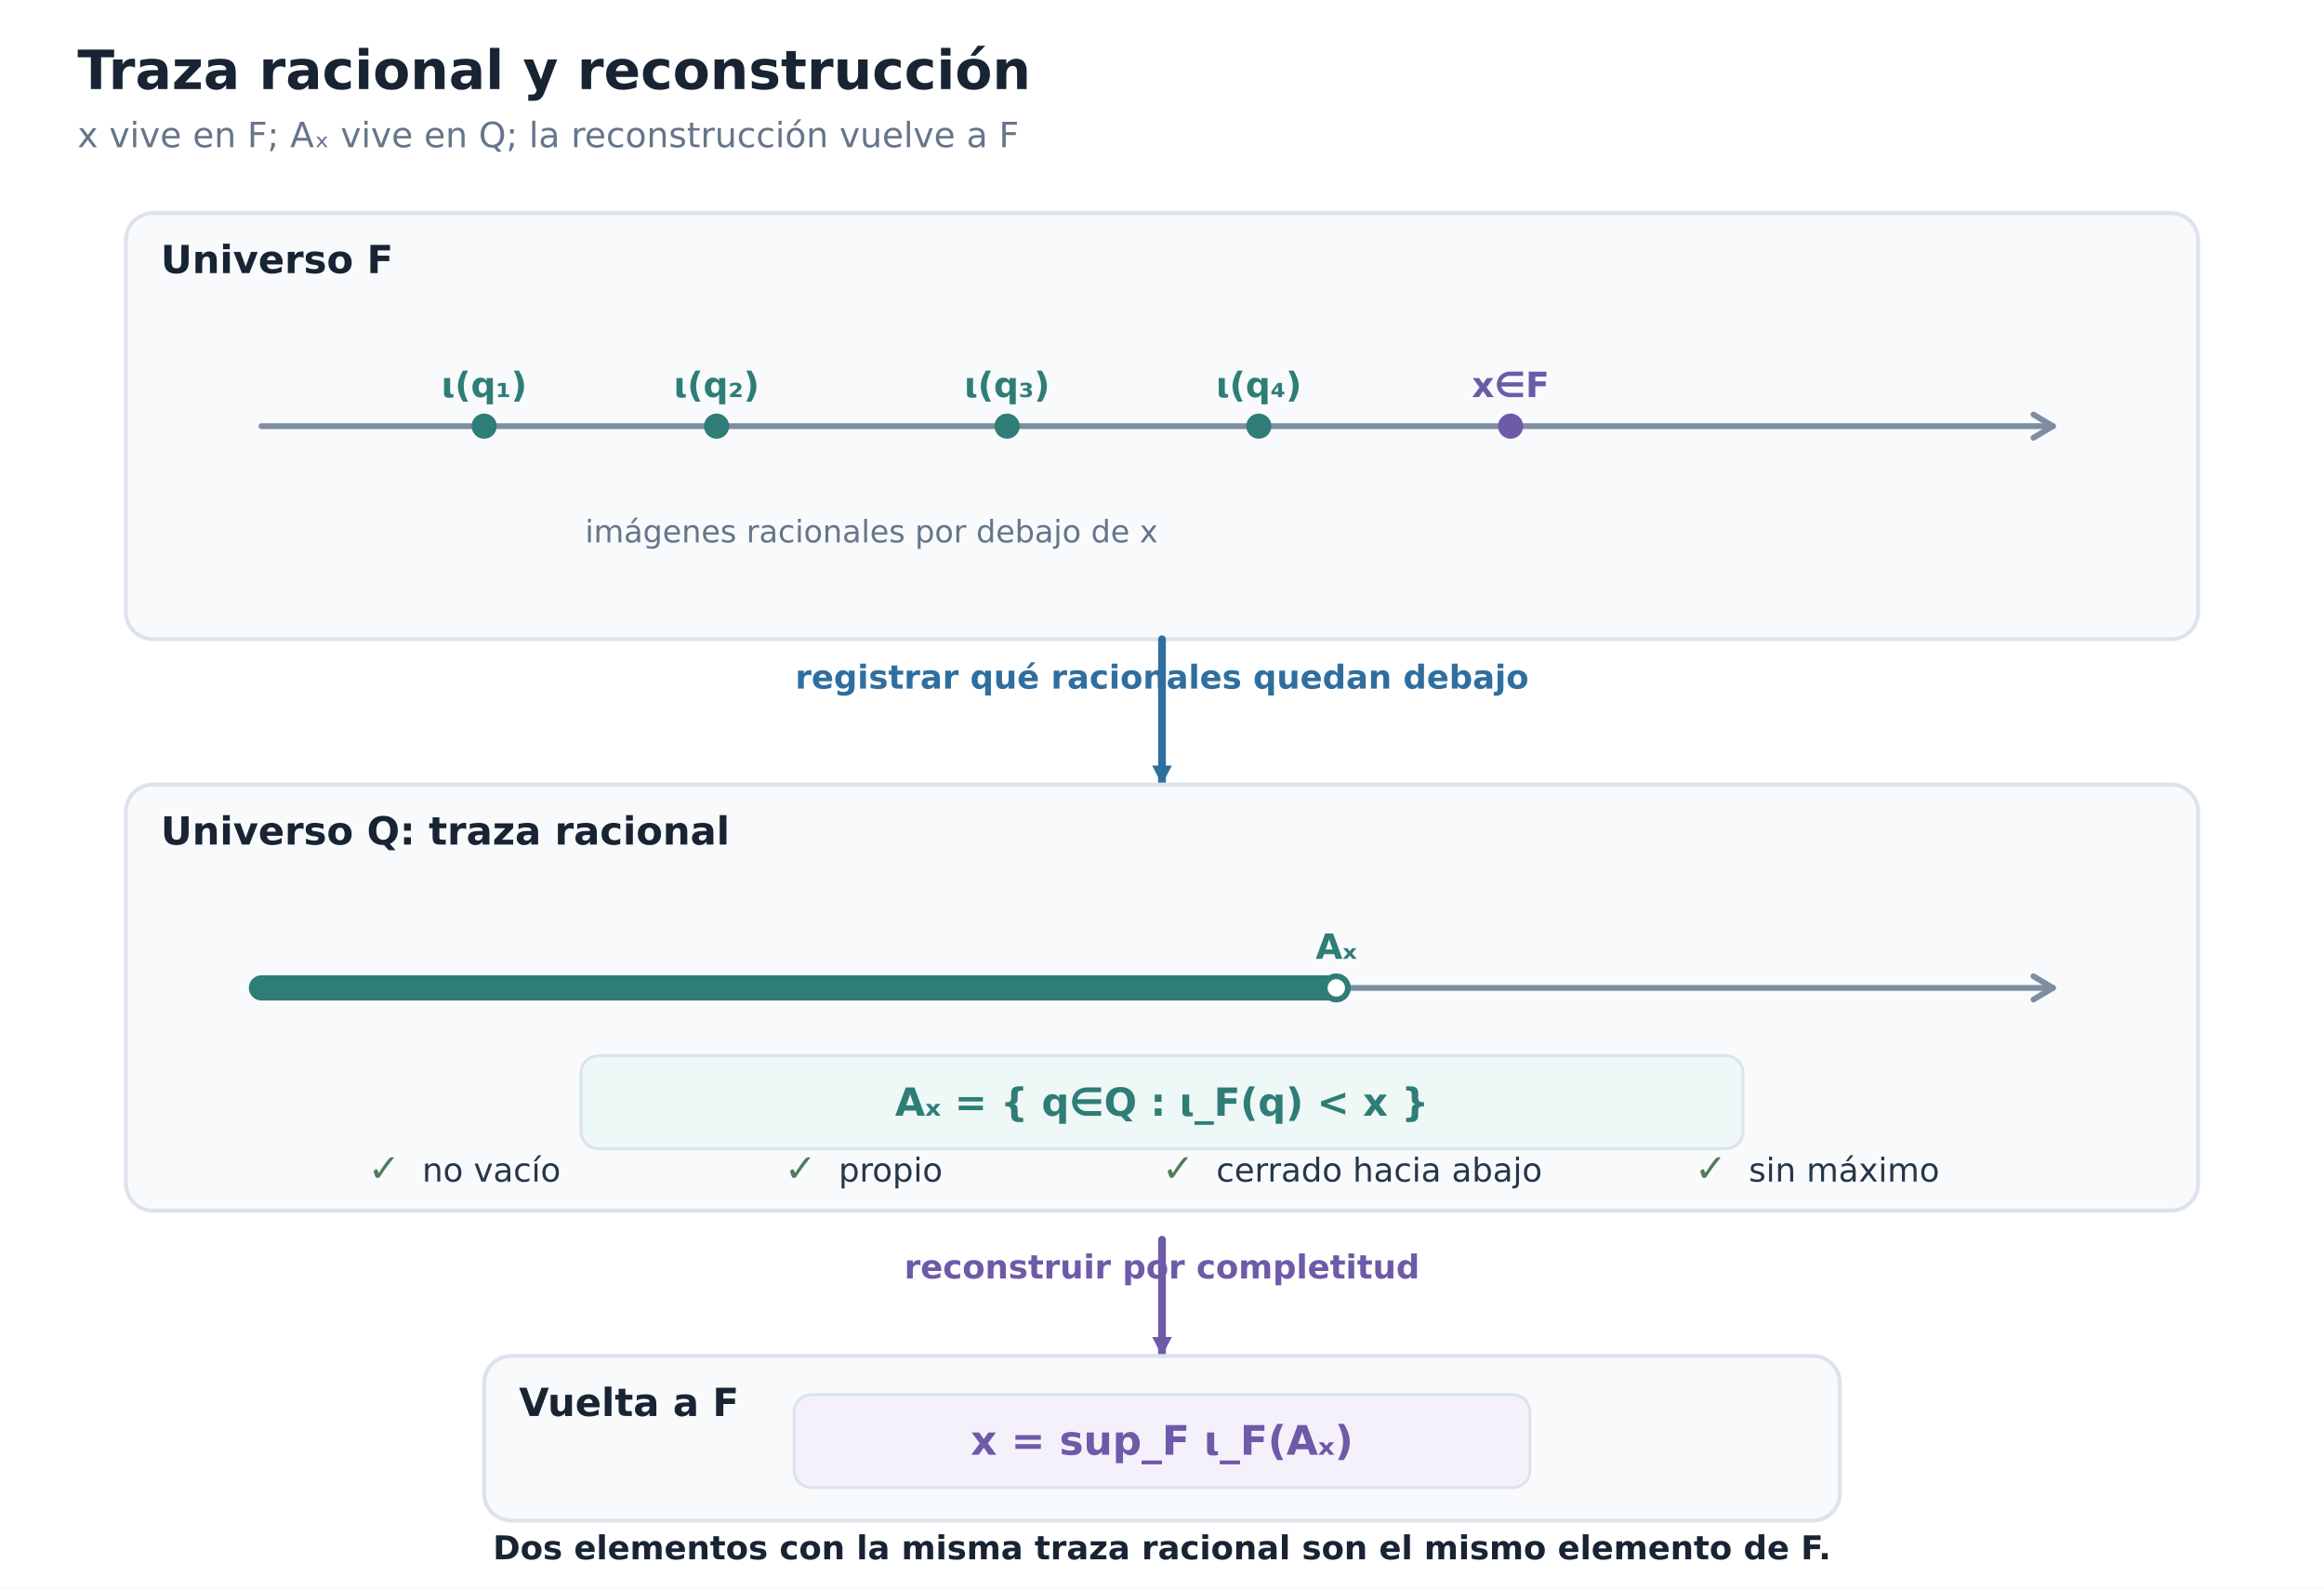
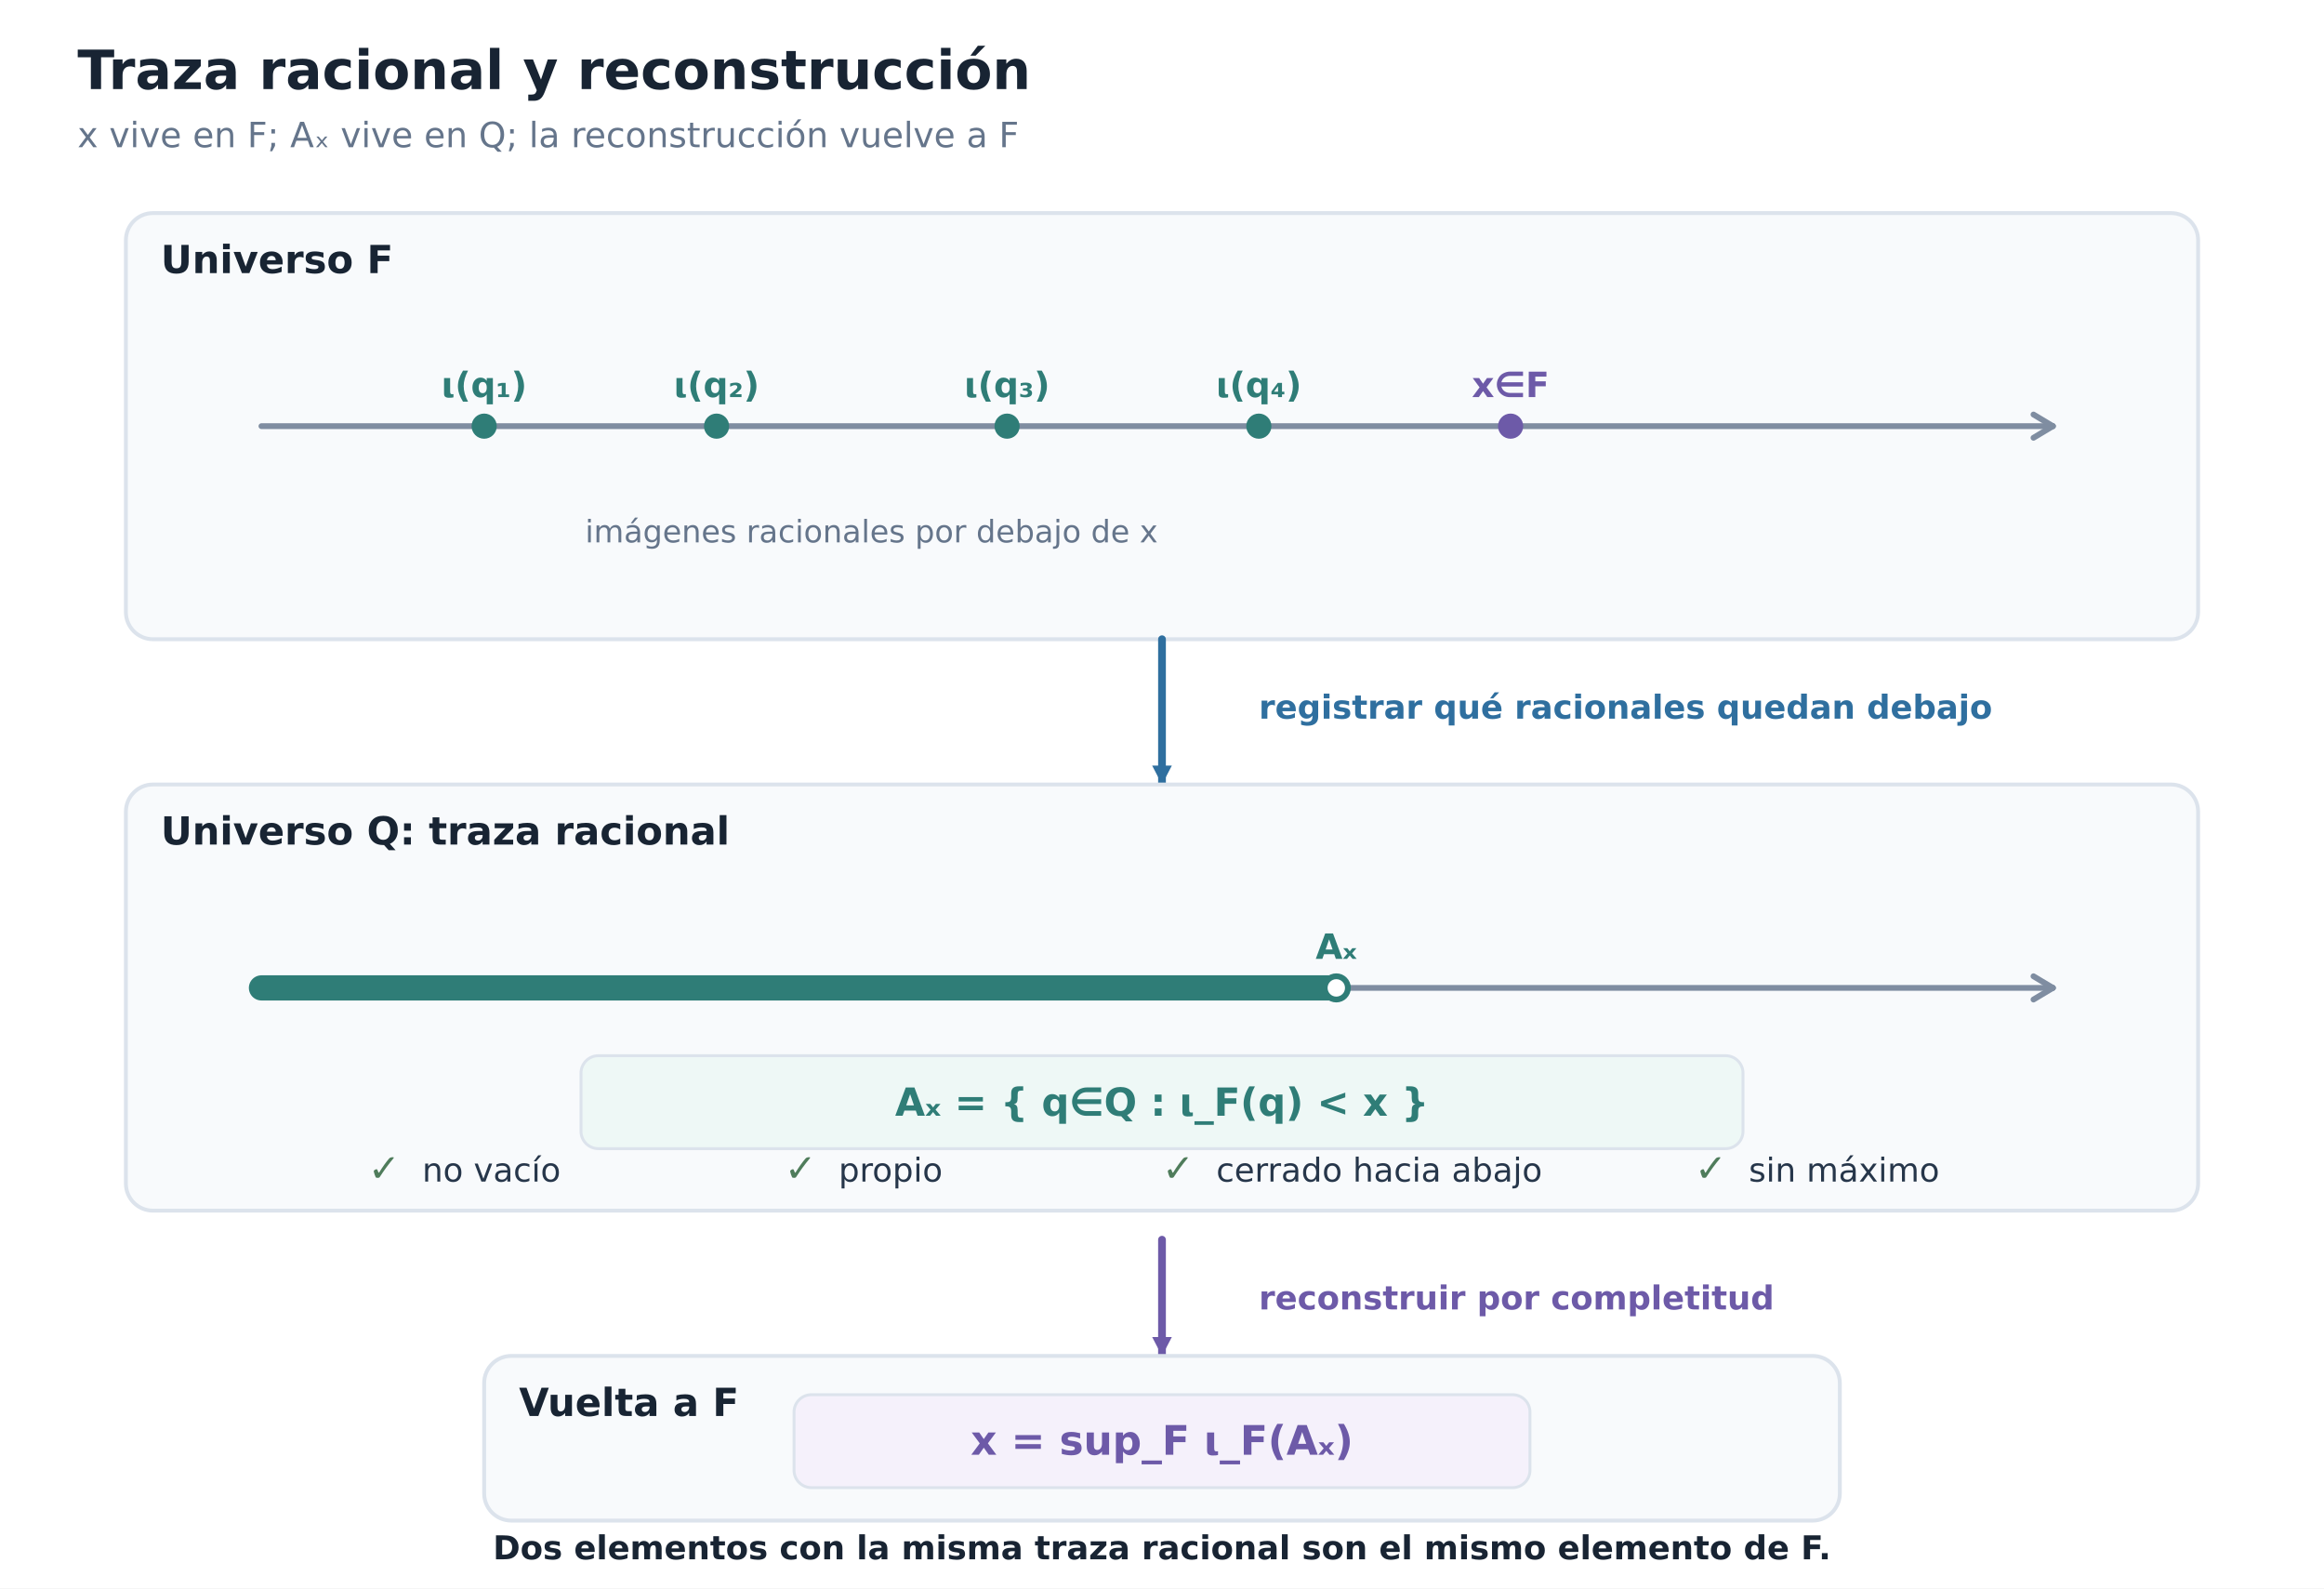
<svg xmlns="http://www.w3.org/2000/svg" baseProfile="full" height="820" id="C00-F09" role="img" version="1.1" viewBox="0 0 1200 820" width="1200">
  <defs />
  <rect fill="#ffffff" height="820" width="1200" x="0" y="0" />
  <text fill="#182433" font-family="DejaVu Sans, Arial, sans-serif" font-size="28" font-weight="bold" text-anchor="start" x="40" y="46">Traza racional y reconstrucción</text>
  <text fill="#65758b" font-family="DejaVu Sans, Arial, sans-serif" font-size="18" font-weight="normal" text-anchor="start" x="40" y="76">x vive en F; Aₓ vive en Q; la reconstrucción vuelve a F</text>
  <rect fill="#f8fafc" height="220" rx="14" ry="14" stroke="#dce3ec" stroke-width="2" width="1070" x="65" y="110" />
  <text fill="#182433" font-family="DejaVu Sans, Arial, sans-serif" font-size="20" font-weight="bold" text-anchor="start" x="83" y="141">Universo F</text>
  <line stroke="#7f8da1" stroke-linecap="round" stroke-width="3" x1="135" x2="1060" y1="220" y2="220" />
  <line stroke="#7f8da1" stroke-linecap="round" stroke-width="3" x1="1050" x2="1060" y1="214" y2="220" />
  <line stroke="#7f8da1" stroke-linecap="round" stroke-width="3" x1="1050" x2="1060" y1="226" y2="220" />
  <circle cx="780" cy="220" fill="#6d5aa8" r="6" stroke="#6d5aa8" stroke-width="1" />
  <text fill="#6d5aa8" font-family="DejaVu Sans, Arial, sans-serif" font-size="18" font-weight="bold" text-anchor="middle" x="780" y="205">x∈F</text>
  <circle cx="250" cy="220" fill="#2f7d77" r="6" stroke="#2f7d77" stroke-width="1" />
  <text fill="#2f7d77" font-family="DejaVu Sans, Arial, sans-serif" font-size="18" font-weight="bold" text-anchor="middle" x="250" y="205">ι(q₁)</text>
  <circle cx="370" cy="220" fill="#2f7d77" r="6" stroke="#2f7d77" stroke-width="1" />
  <text fill="#2f7d77" font-family="DejaVu Sans, Arial, sans-serif" font-size="18" font-weight="bold" text-anchor="middle" x="370" y="205">ι(q₂)</text>
  <circle cx="520" cy="220" fill="#2f7d77" r="6" stroke="#2f7d77" stroke-width="1" />
  <text fill="#2f7d77" font-family="DejaVu Sans, Arial, sans-serif" font-size="18" font-weight="bold" text-anchor="middle" x="520" y="205">ι(q₃)</text>
  <circle cx="650" cy="220" fill="#2f7d77" r="6" stroke="#2f7d77" stroke-width="1" />
  <text fill="#2f7d77" font-family="DejaVu Sans, Arial, sans-serif" font-size="18" font-weight="bold" text-anchor="middle" x="650" y="205">ι(q₄)</text>
  <text fill="#65758b" font-family="DejaVu Sans, Arial, sans-serif" font-size="16" font-weight="normal" text-anchor="middle" x="450" y="280">imágenes racionales por debajo de x</text>
  <line stroke="#2f6f9f" stroke-linecap="round" stroke-width="4" x1="600" x2="600" y1="330" y2="405" />
  <polygon fill="#2f6f9f" points="600,405 594.92,395.243 605.08,395.243" />
-   <text fill="#2f6f9f" font-family="DejaVu Sans, Arial, sans-serif" font-size="17" font-weight="bold" text-anchor="middle" x="600.0" y="355.5">registrar qué racionales quedan debajo</text>
+   <text fill="#2f6f9f" font-family="DejaVu Sans, Arial, sans-serif" font-size="17" font-weight="bold" text-anchor="start" x="650" y="371">registrar qué racionales quedan debajo</text>
  <rect fill="#f8fafc" height="220" rx="14" ry="14" stroke="#dce3ec" stroke-width="2" width="1070" x="65" y="405" />
  <text fill="#182433" font-family="DejaVu Sans, Arial, sans-serif" font-size="20" font-weight="bold" text-anchor="start" x="83" y="436">Universo Q: traza racional</text>
  <line stroke="#7f8da1" stroke-linecap="round" stroke-width="3" x1="135" x2="1060" y1="510" y2="510" />
  <line stroke="#7f8da1" stroke-linecap="round" stroke-width="3" x1="1050" x2="1060" y1="504" y2="510" />
  <line stroke="#7f8da1" stroke-linecap="round" stroke-width="3" x1="1050" x2="1060" y1="516" y2="510" />
  <line stroke="#2f7d77" stroke-linecap="round" stroke-width="13" x1="135" x2="690" y1="510" y2="510" />
  <circle cx="690" cy="510" fill="#ffffff" r="6" stroke="#2f7d77" stroke-width="3" />
  <text fill="#2f7d77" font-family="DejaVu Sans, Arial, sans-serif" font-size="18" font-weight="bold" text-anchor="middle" x="690" y="495">Aₓ</text>
  <rect fill="#eef8f6" height="48" rx="9" ry="9" stroke="#dce3ec" stroke-width="1.5" width="600" x="300" y="545" />
  <text fill="#2f7d77" font-family="DejaVu Sans, Arial, sans-serif" font-size="20" font-weight="bold" text-anchor="middle" x="600.0" y="576">Aₓ = { q∈Q : ι_F(q) &lt; x }</text>
  <text fill="#4f7c5b" font-family="DejaVu Sans, Arial, sans-serif" font-size="20" font-weight="bold" text-anchor="start" x="190" y="610">✓</text>
  <text fill="#26364a" font-family="DejaVu Sans, Arial, sans-serif" font-size="17" font-weight="normal" text-anchor="start" x="218" y="610">no vacío</text>
  <text fill="#4f7c5b" font-family="DejaVu Sans, Arial, sans-serif" font-size="20" font-weight="bold" text-anchor="start" x="405" y="610">✓</text>
  <text fill="#26364a" font-family="DejaVu Sans, Arial, sans-serif" font-size="17" font-weight="normal" text-anchor="start" x="433" y="610">propio</text>
  <text fill="#4f7c5b" font-family="DejaVu Sans, Arial, sans-serif" font-size="20" font-weight="bold" text-anchor="start" x="600" y="610">✓</text>
  <text fill="#26364a" font-family="DejaVu Sans, Arial, sans-serif" font-size="17" font-weight="normal" text-anchor="start" x="628" y="610">cerrado hacia abajo</text>
  <text fill="#4f7c5b" font-family="DejaVu Sans, Arial, sans-serif" font-size="20" font-weight="bold" text-anchor="start" x="875" y="610">✓</text>
  <text fill="#26364a" font-family="DejaVu Sans, Arial, sans-serif" font-size="17" font-weight="normal" text-anchor="start" x="903" y="610">sin máximo</text>
  <line stroke="#6d5aa8" stroke-linecap="round" stroke-width="4" x1="600" x2="600" y1="640" y2="700" />
  <polygon fill="#6d5aa8" points="600,700 594.92,690.243 605.08,690.243" />
-   <text fill="#6d5aa8" font-family="DejaVu Sans, Arial, sans-serif" font-size="17" font-weight="bold" text-anchor="middle" x="600.0" y="660.0">reconstruir por completitud</text>
+   <text fill="#6d5aa8" font-family="DejaVu Sans, Arial, sans-serif" font-size="17" font-weight="bold" text-anchor="start" x="650" y="676">reconstruir por completitud</text>
  <rect fill="#f8fafc" height="85" rx="14" ry="14" stroke="#dce3ec" stroke-width="2" width="700" x="250" y="700" />
  <text fill="#182433" font-family="DejaVu Sans, Arial, sans-serif" font-size="20" font-weight="bold" text-anchor="start" x="268" y="731">Vuelta a F</text>
  <rect fill="#f5f1fb" height="48" rx="9" ry="9" stroke="#dce3ec" stroke-width="1.5" width="380" x="410" y="720" />
  <text fill="#6d5aa8" font-family="DejaVu Sans, Arial, sans-serif" font-size="21" font-weight="bold" text-anchor="middle" x="600.0" y="751">x = sup_F ι_F(Aₓ)</text>
  <text fill="#182433" font-family="DejaVu Sans, Arial, sans-serif" font-size="17" font-weight="bold" text-anchor="middle" x="600" y="805">Dos elementos con la misma traza racional son el mismo elemento de F.</text>
</svg>
